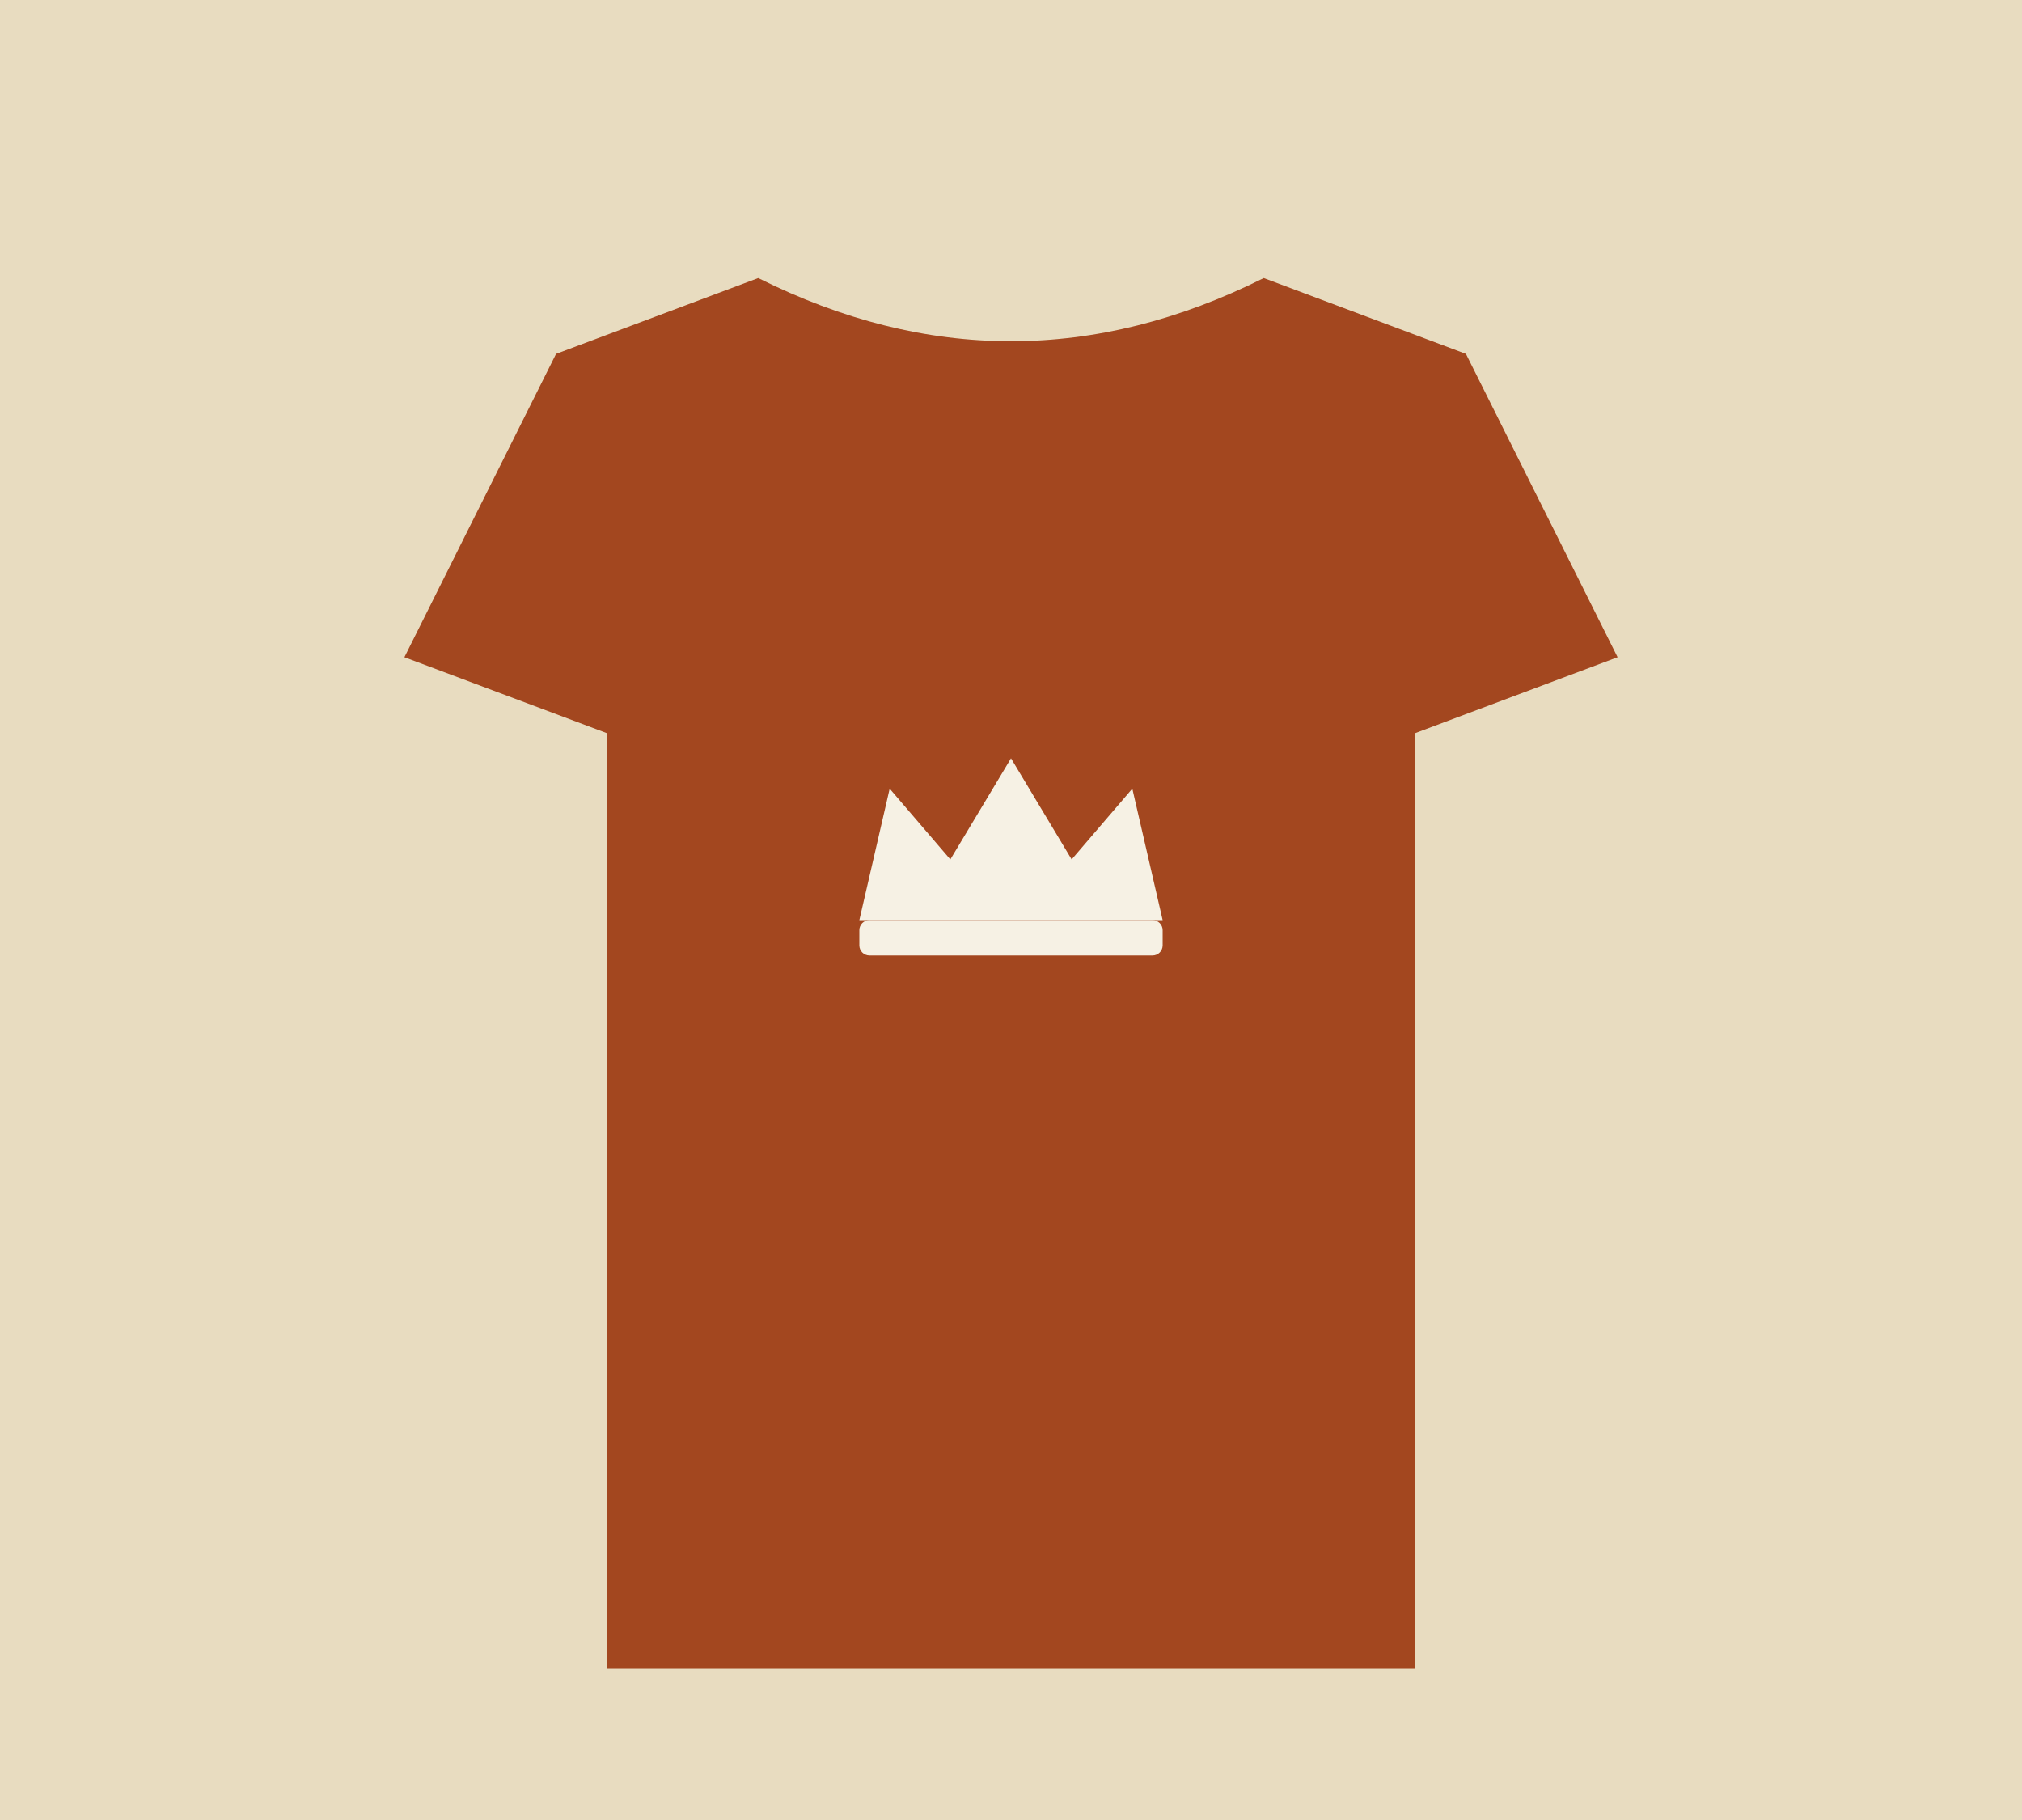
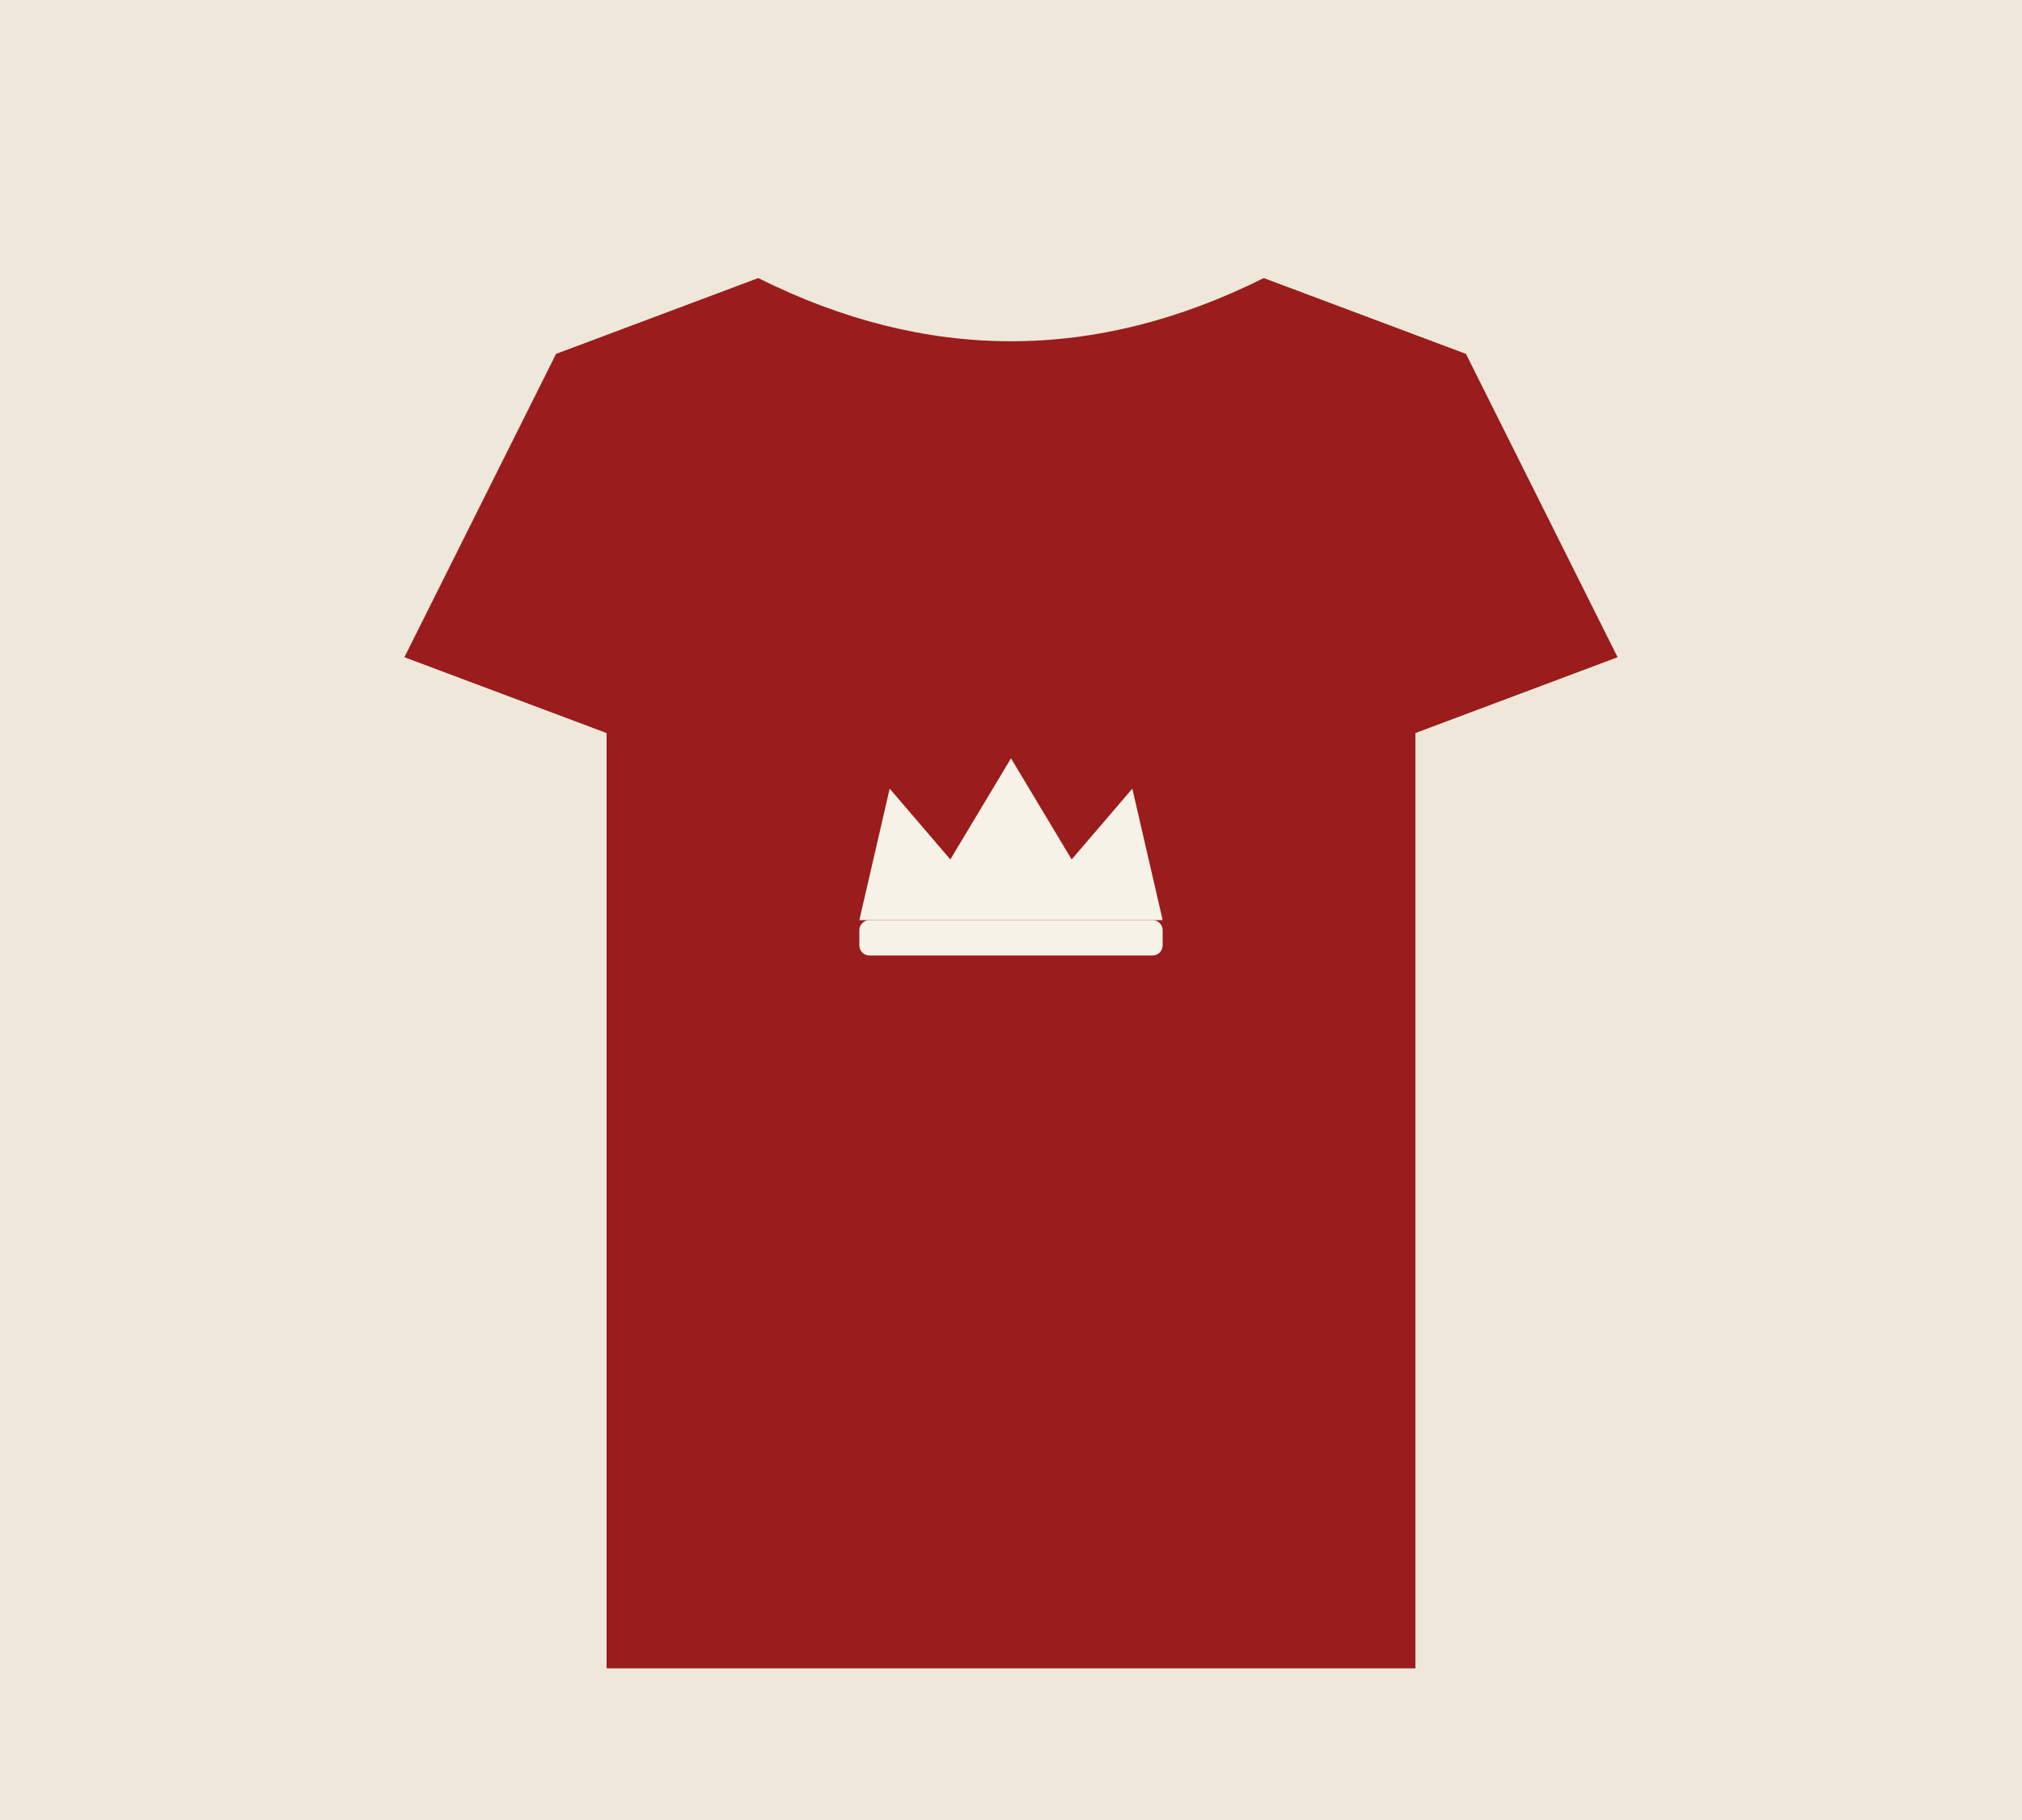
<svg xmlns="http://www.w3.org/2000/svg" viewBox="0 0 400 360">
-   <rect width="400" height="360" fill="#e8dcc0" />
-   <path d="M110 70 L150 55 Q200 80 250 55 L290 70 L320 130 L280 145 L280 330 L120 330 L120 145 L80 130 Z" fill="#a3471f" />
-   <g transform="translate(170 150) scale(1)" fill="#f6f1e4">
+   <rect width="400" height="360" fill="#efe8da" />
+   <path d="M110 70 L150 55 Q200 80 250 55 L290 70 L320 130 L280 145 L280 330 L120 330 L120 145 L80 130 Z" fill="#9b1c1c" />
+   <g transform="translate(170 150) scale(1)" fill="#f7f2e7">
    <path d="M0 32 L6 6 L18 20 L30 0 L42 20 L54 6 L60 32 Z" />
    <rect y="32" width="60" height="7" rx="2" />
  </g>
</svg>
